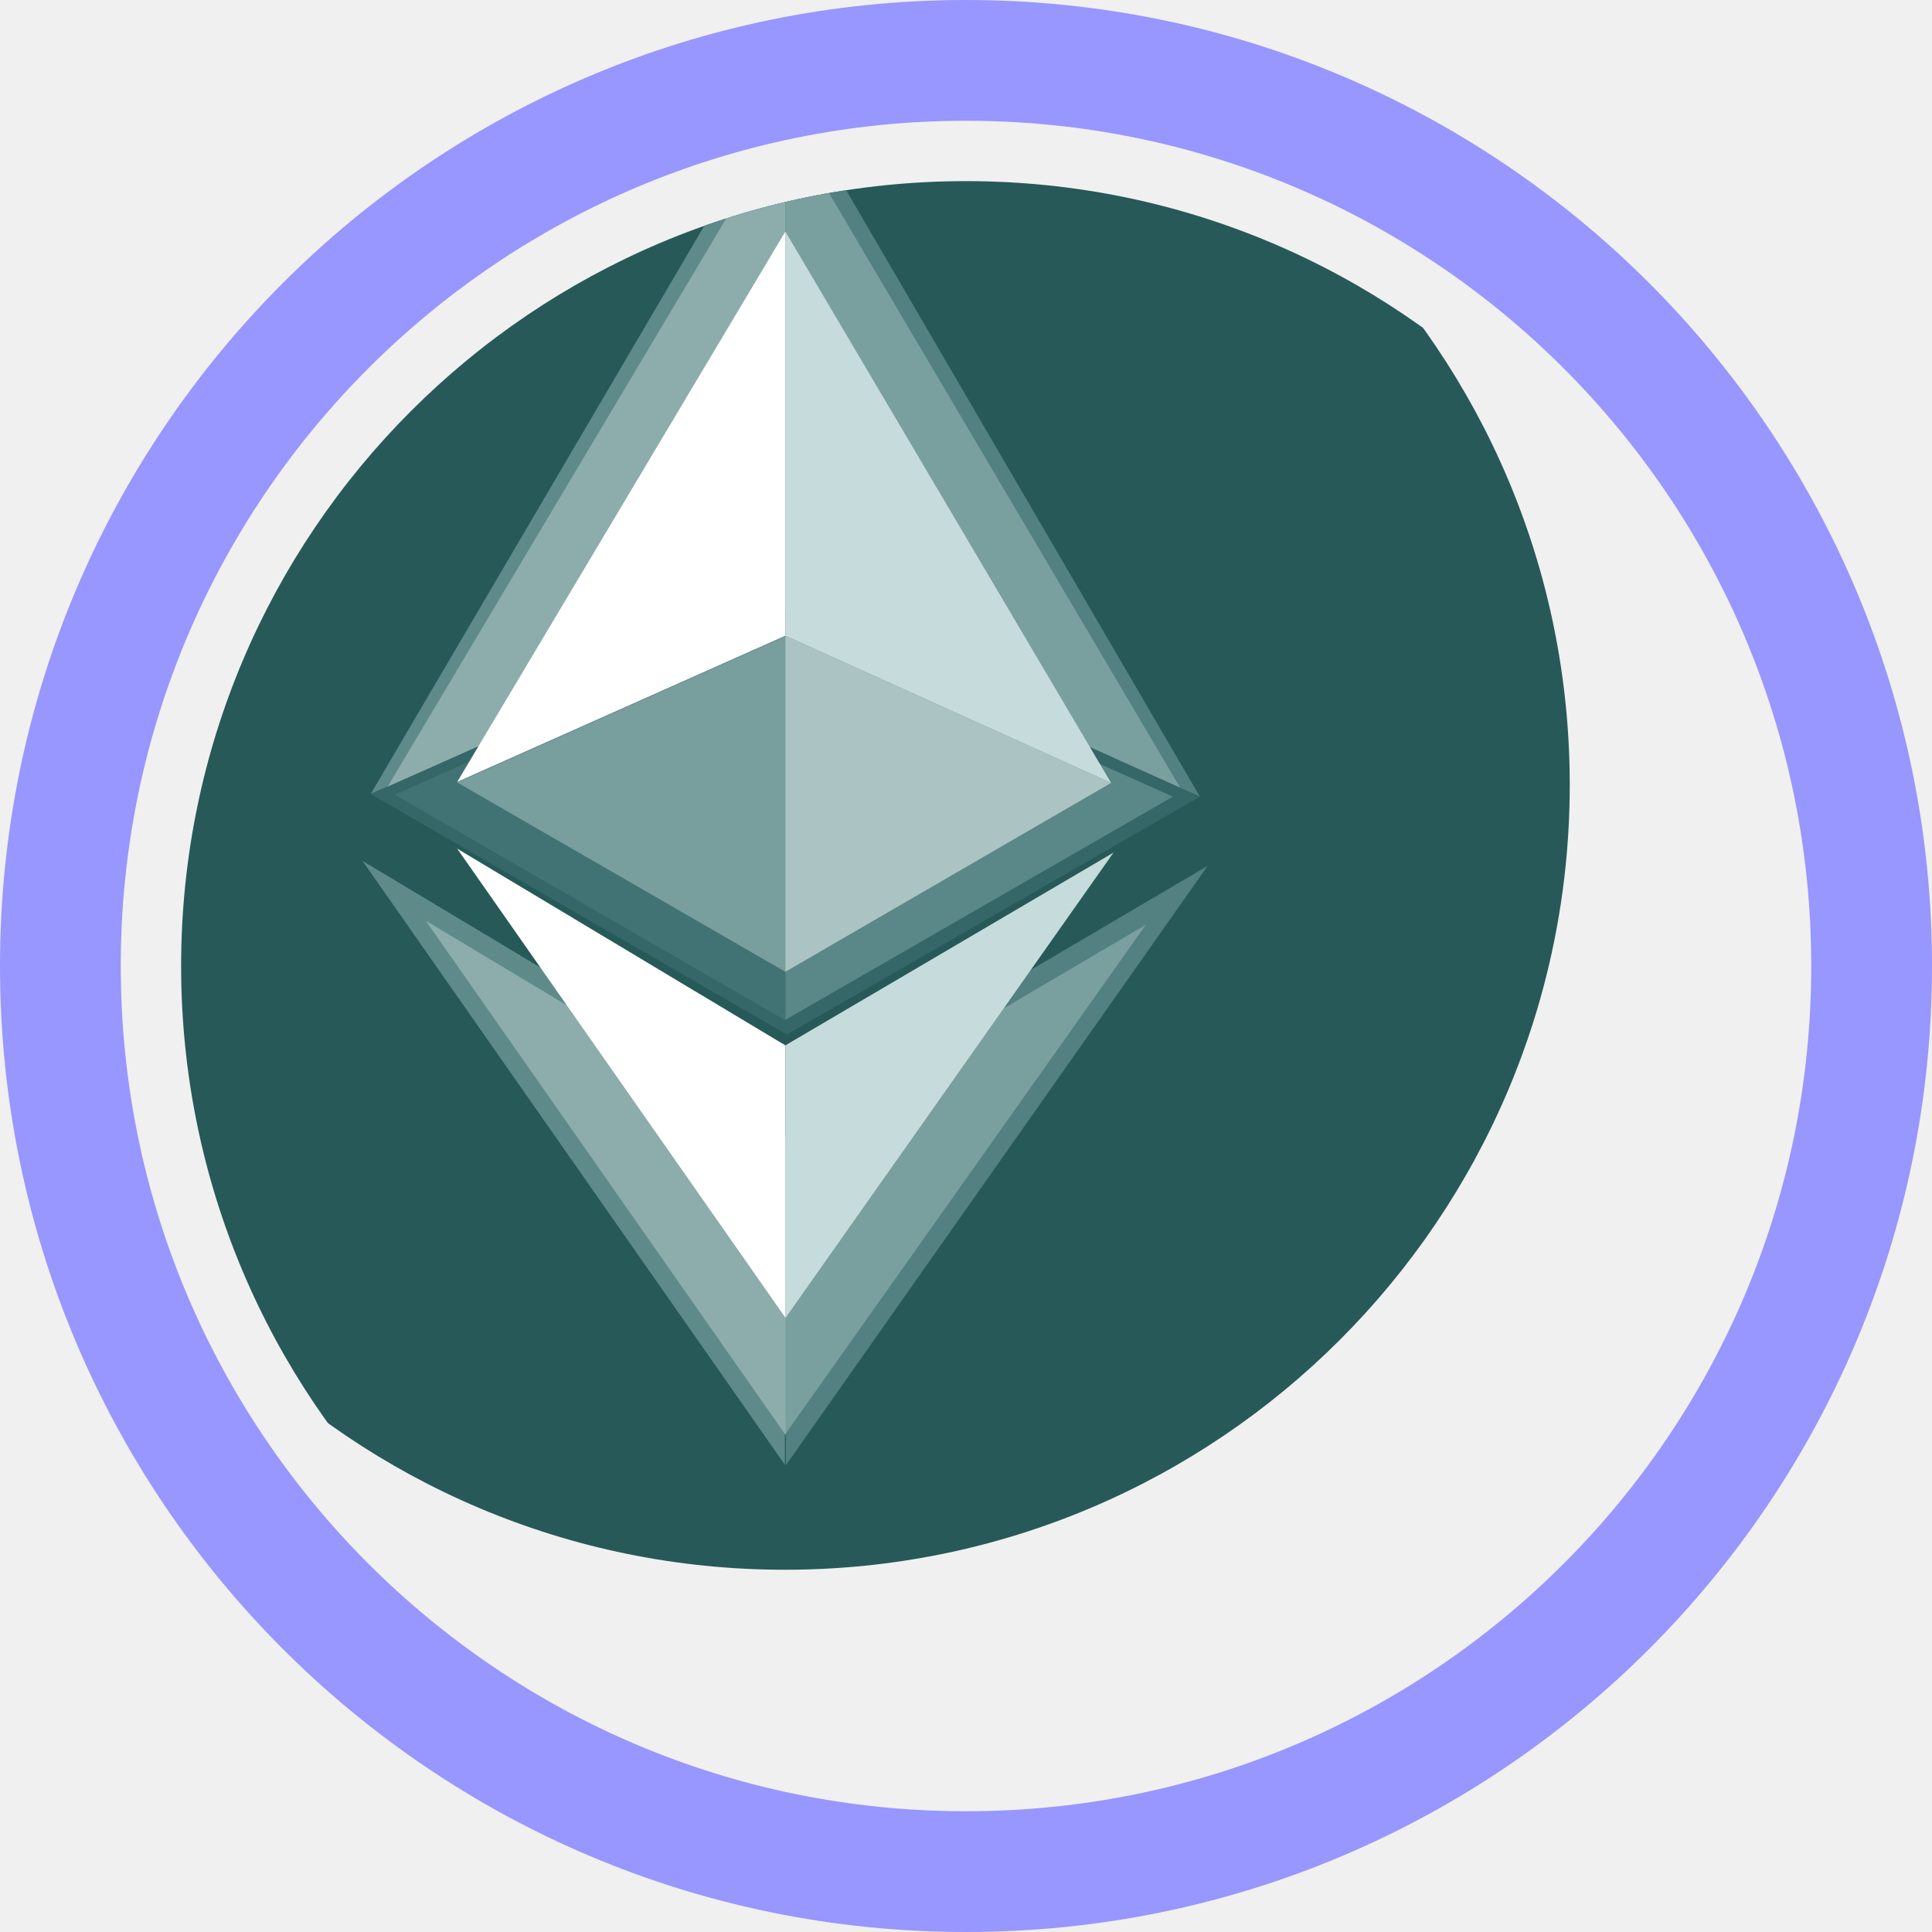
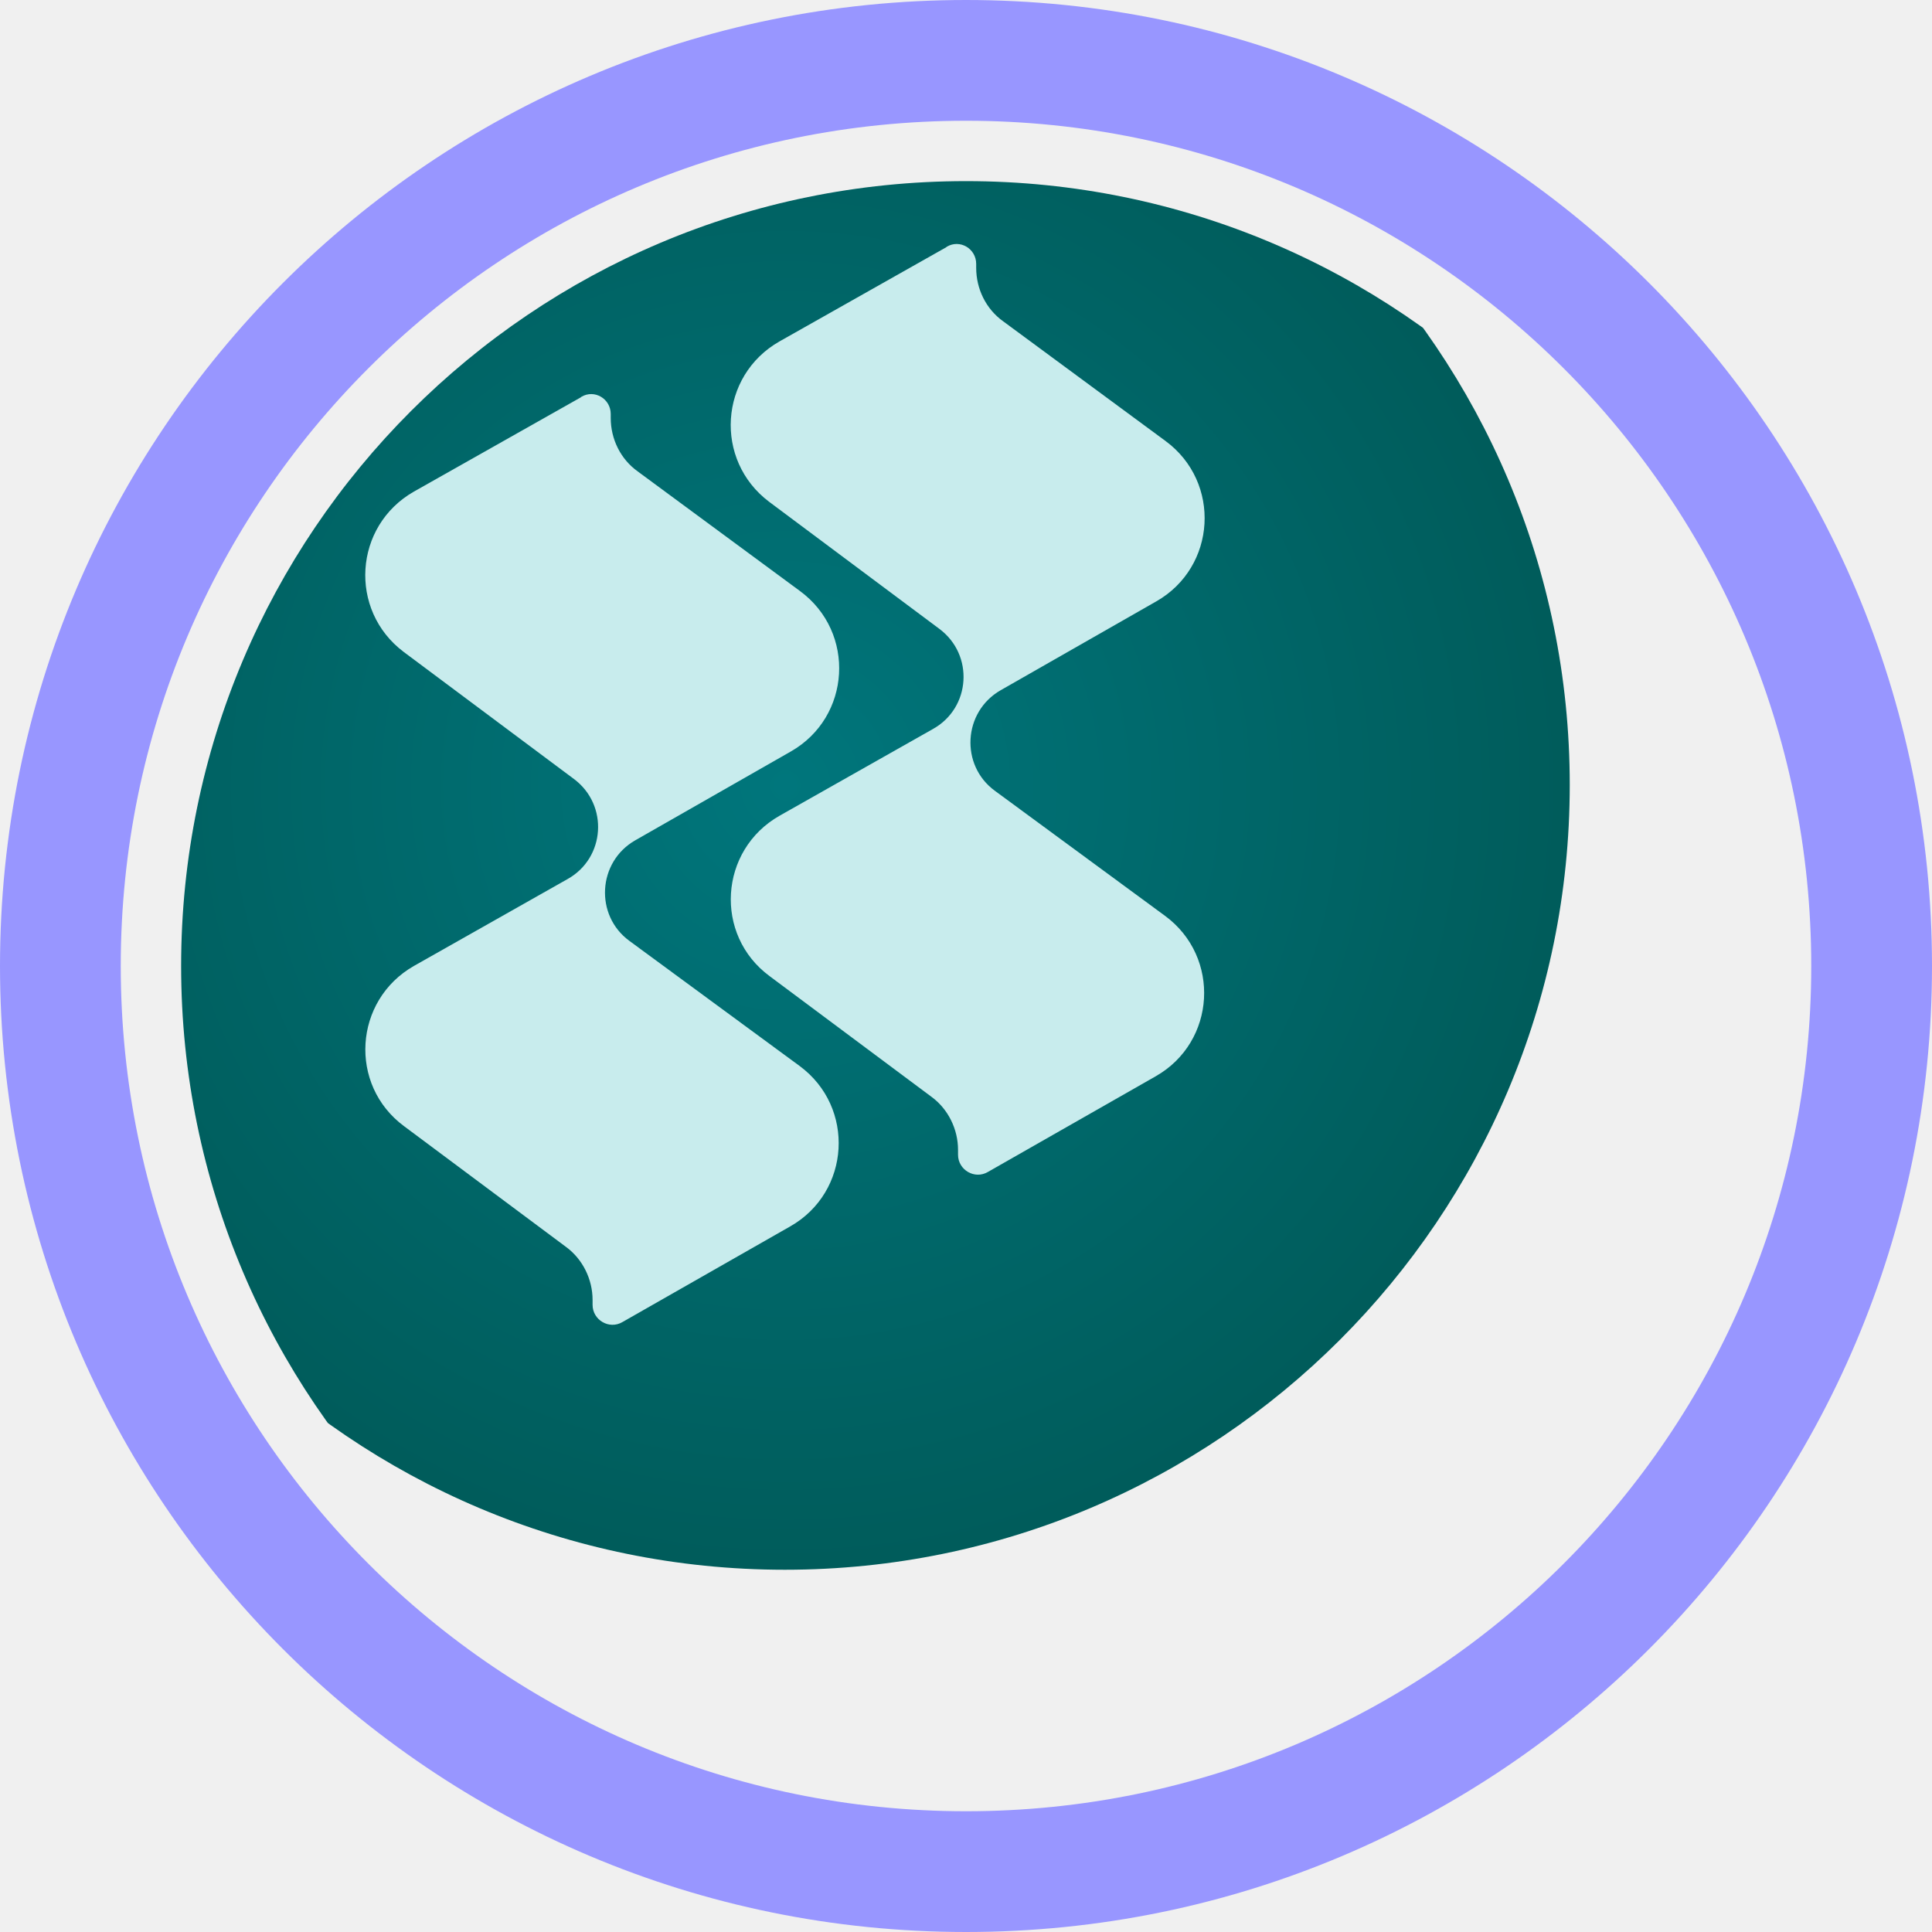
<svg xmlns="http://www.w3.org/2000/svg" width="32" height="32" fill="none" viewBox="0 0 32 32">
  <path stroke="#9896FF" stroke-width="2" d="M16 31c8.284 0 15-6.716 15-15S24.284 1 16 1 1 7.716 1 16s6.716 15 15 15Z" />
  <g clip-path="url(#arseth__circleClip)">
    <g style="transform:scale(.8125);transform-origin:50% 50%">
-       <path fill="#275959" d="M16 32c8.837 0 16-7.163 16-16S24.837 0 16 0 0 7.163 0 16s7.163 16 16 16" />
-       <path fill="#5F8A8A" d="M16.02 1.77 7.56 16.18l8.45-3.62V1.77z" />
-       <path fill="#538081" d="m16.02 1.77 8.44 14.47-8.45-3.81V1.77z" />
-       <path fill="#8DADAD" d="M16.01 2.43 7.9 16.04l8.11-3.61z" />
-       <path fill="#356768" d="m16.04 21.09-8.48-4.9 8.48-3.78z" />
-       <path fill="#7A9F9F" d="m16.01 2.43 8.05 13.63-8.05-3.63z" />
-       <path fill="#356768" d="m16.04 21.09 8.42-4.85-8.42-3.77z" />
-       <path fill="#427374" d="m16.01 20.8-7.96-4.6 7.96-3.55z" />
-       <path fill="#538081" d="M16.02 22.71v.74l6.4-3.77-6.4 9.09v1.1l8.6-12.22z" />
-       <path fill="#5F8A8A" d="m16 28.76-6.4-9.15 6.4 3.83v-.73l-8.61-5.16L16 29.86z" />
-       <path fill="#8DADAD" d="m16.02 23.17-7.34-4.4 7.34 10.49z" />
-       <path fill="#5A8787" d="m16.01 20.79 7.9-4.55-7.9-3.54z" />
-       <path fill="#7A9F9F" d="m16.02 23.17 7.34-4.32-7.34 10.37v-6.09z" />
-       <path fill="#fff" d="M16.01 4.72 9.32 15.94l6.69-2.98z" />
-       <path fill="#799E9E" d="m16.01 19.81-6.69-3.86 6.69-2.98z" />
-       <path fill="#fff" d="M16.01 21.31 9.32 17.3l6.69 9.56z" />
-       <path fill="#C6DBDC" d="m16.01 4.72 6.64 11.24-6.64-3z" />
-       <path fill="#ACC3C4" d="m16.01 19.81 6.64-3.85-6.64-3z" />
-       <path fill="#C6DBDC" d="m16.01 21.31 6.69-3.93-6.69 9.49z" />
+       <path fill="url(#arseth__kelpdaorestakedeth__paint0_radial_2353_15)" d="M16 32c8.837 0 16-7.163 16-16S24.837 0 16 0 0 7.163 0 16s7.163 16 16 16" />
+       <path fill="#C8ECED" d="m19.29 5.04-3.4 1.92c-1.23.7-1.34 2.42-.21 3.27l3.47 2.59c.71.53.64 1.61-.13 2.04l-3.13 1.77c-1.23.7-1.34 2.43-.2 3.27l3.3 2.46c.34.25.54.66.54 1.08v.1c0 .31.34.51.61.35l3.42-1.95c1.23-.7 1.33-2.43.19-3.27l-3.47-2.55c-.71-.52-.65-1.61.12-2.05l3.17-1.81c1.23-.7 1.33-2.43.19-3.27l-3.31-2.44c-.35-.25-.55-.66-.55-1.09v-.08c0-.31-.33-.51-.6-.35z" />
+       <path fill="#C8ECED" d="m11.84 8.1-3.4 1.92c-1.23.7-1.34 2.42-.21 3.27l3.47 2.59c.71.53.64 1.61-.13 2.04l-3.13 1.77c-1.23.7-1.34 2.43-.2 3.27l3.3 2.46c.34.25.54.66.54 1.08v.1c0 .31.34.51.61.35L16.11 25c1.23-.7 1.33-2.43.19-3.27l-3.47-2.55c-.71-.52-.65-1.61.12-2.05l3.17-1.81c1.23-.7 1.33-2.43.19-3.27L13 9.61c-.35-.25-.55-.66-.55-1.09v-.08c0-.31-.33-.51-.6-.35z" />
+       <defs>
+         <radialGradient id="arseth__kelpdaorestakedeth__paint0_radial_2353_15" cx="0" cy="0" r="1" gradientTransform="matrix(16 0 0 16 16 16)" gradientUnits="userSpaceOnUse">
+           <stop stop-color="#00767C" />
+           <stop offset="1" stop-color="#005C5B" />
+         </radialGradient>
+       </defs>
    </g>
  </g>
  <defs>
    <clipPath id="arseth__circleClip">
      <circle cx="16" cy="16" r="13" />
    </clipPath>
  </defs>
</svg>
